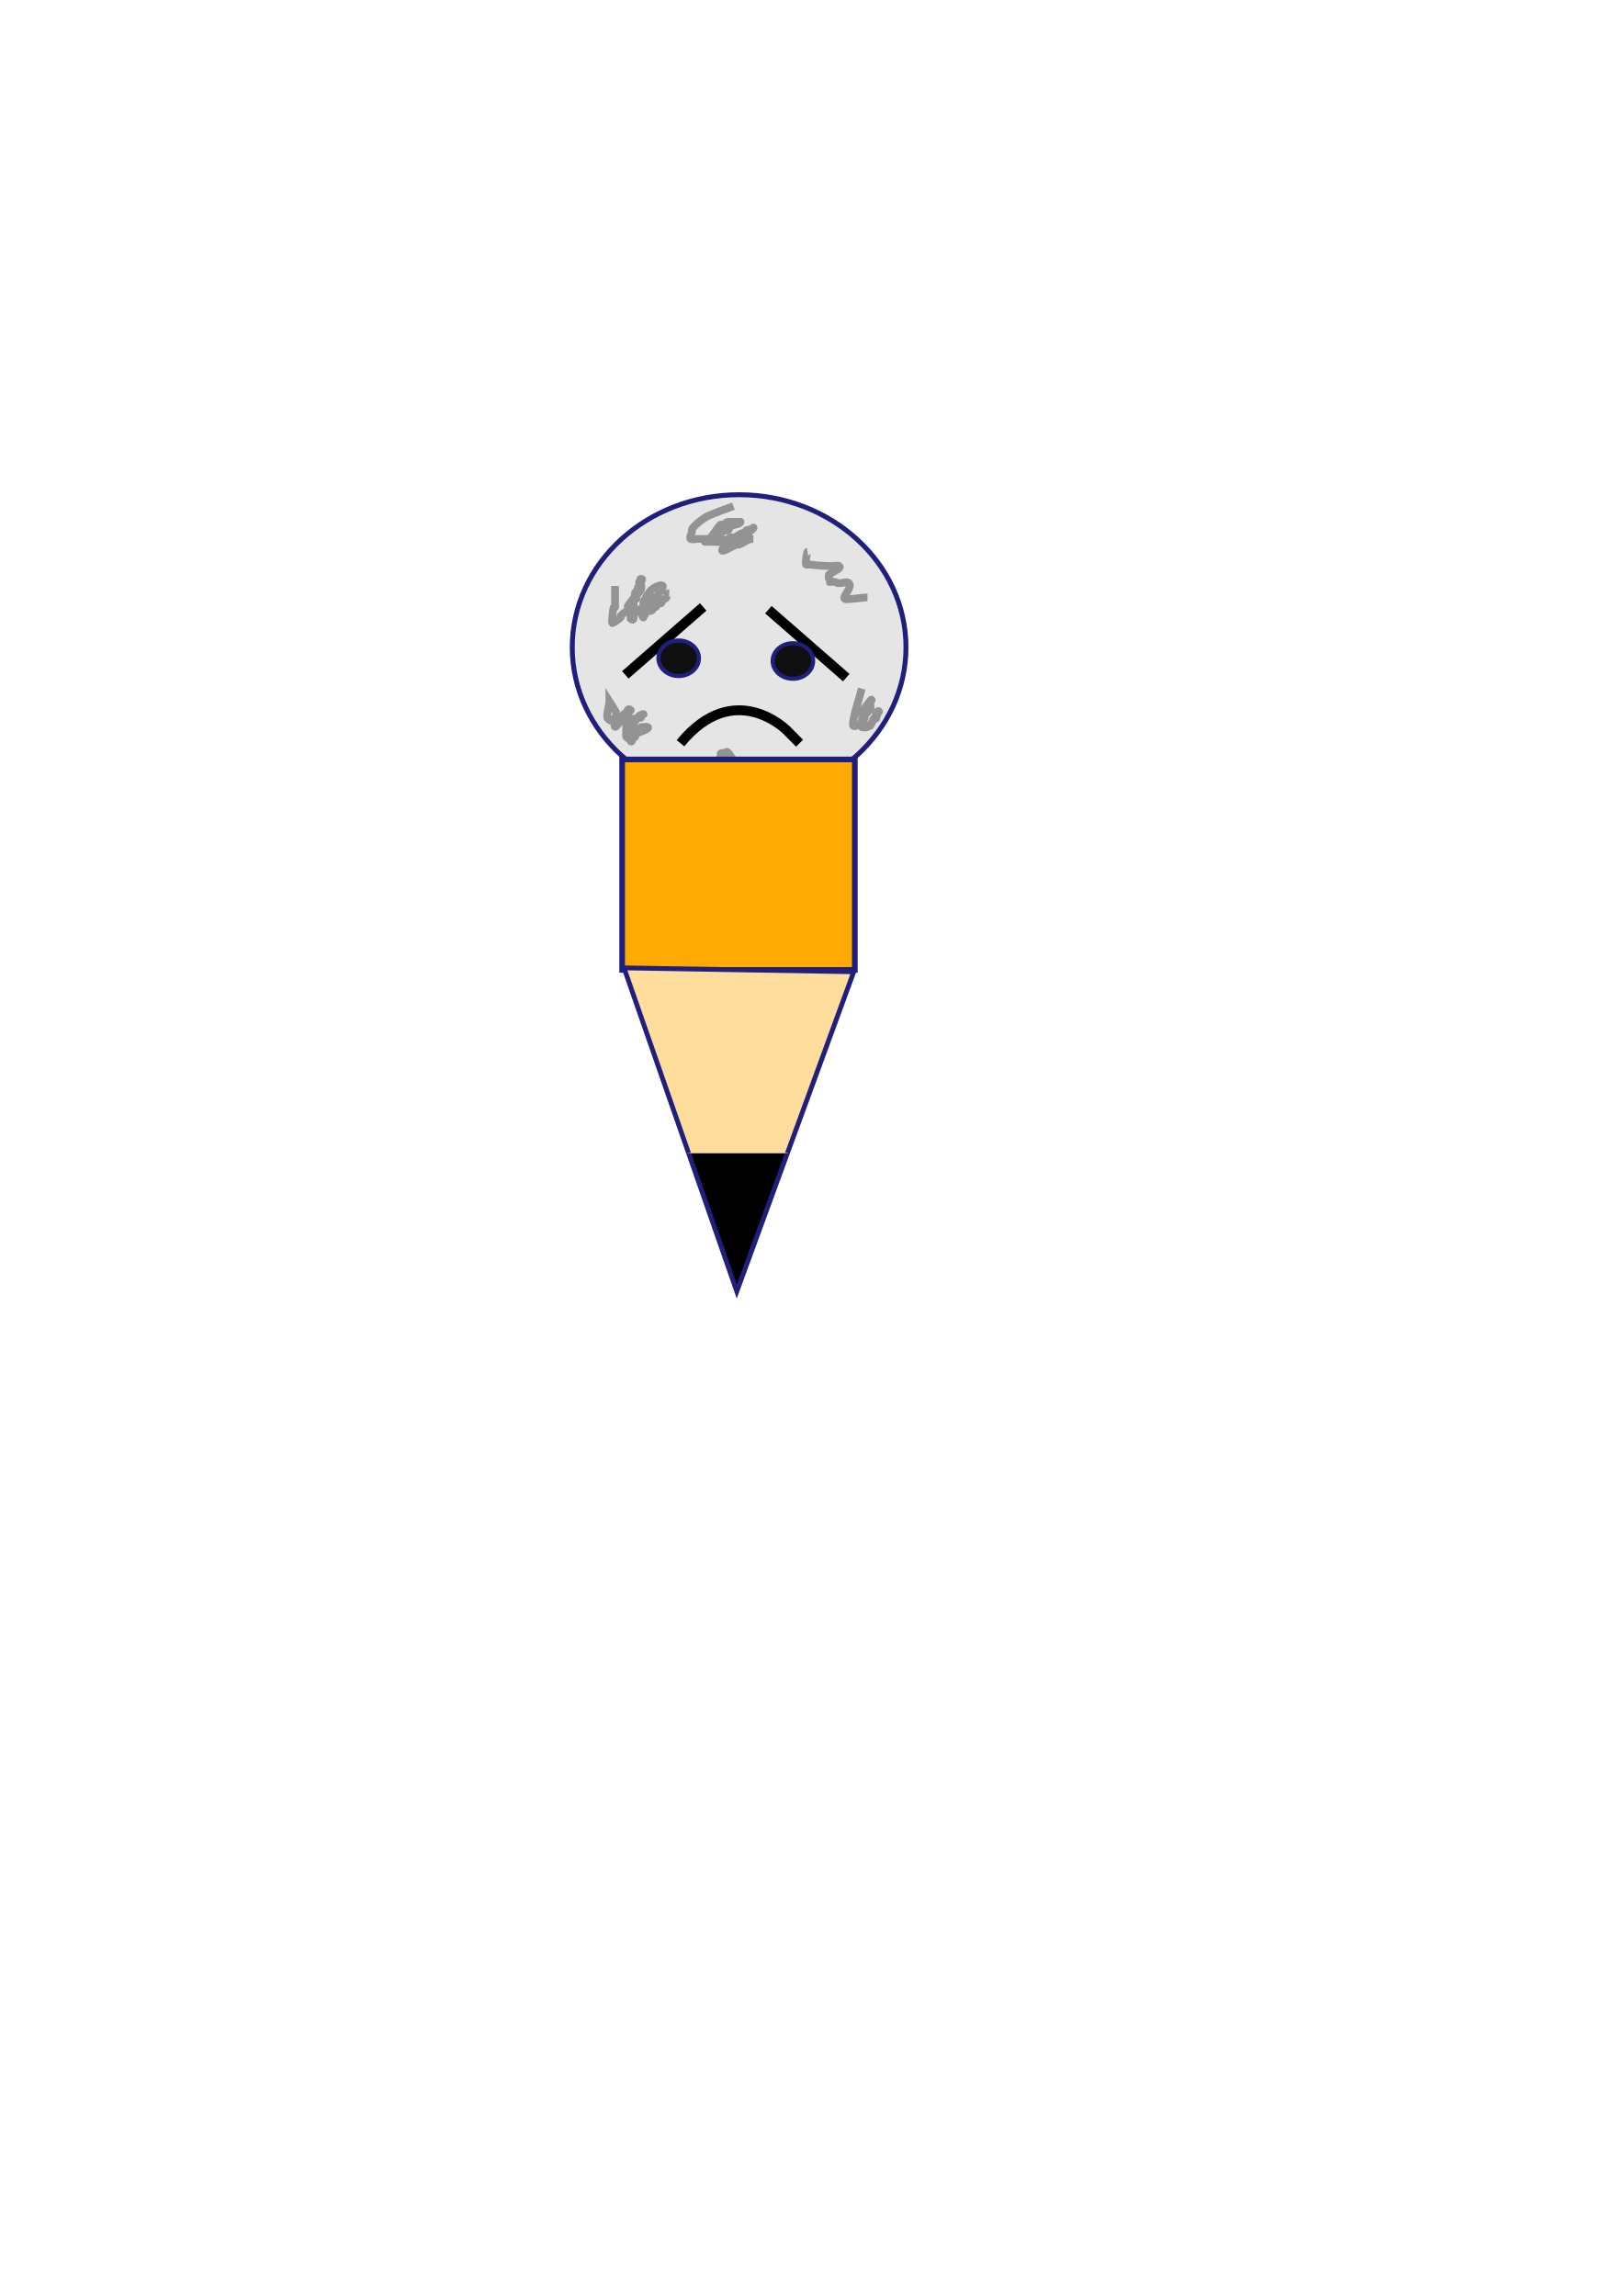
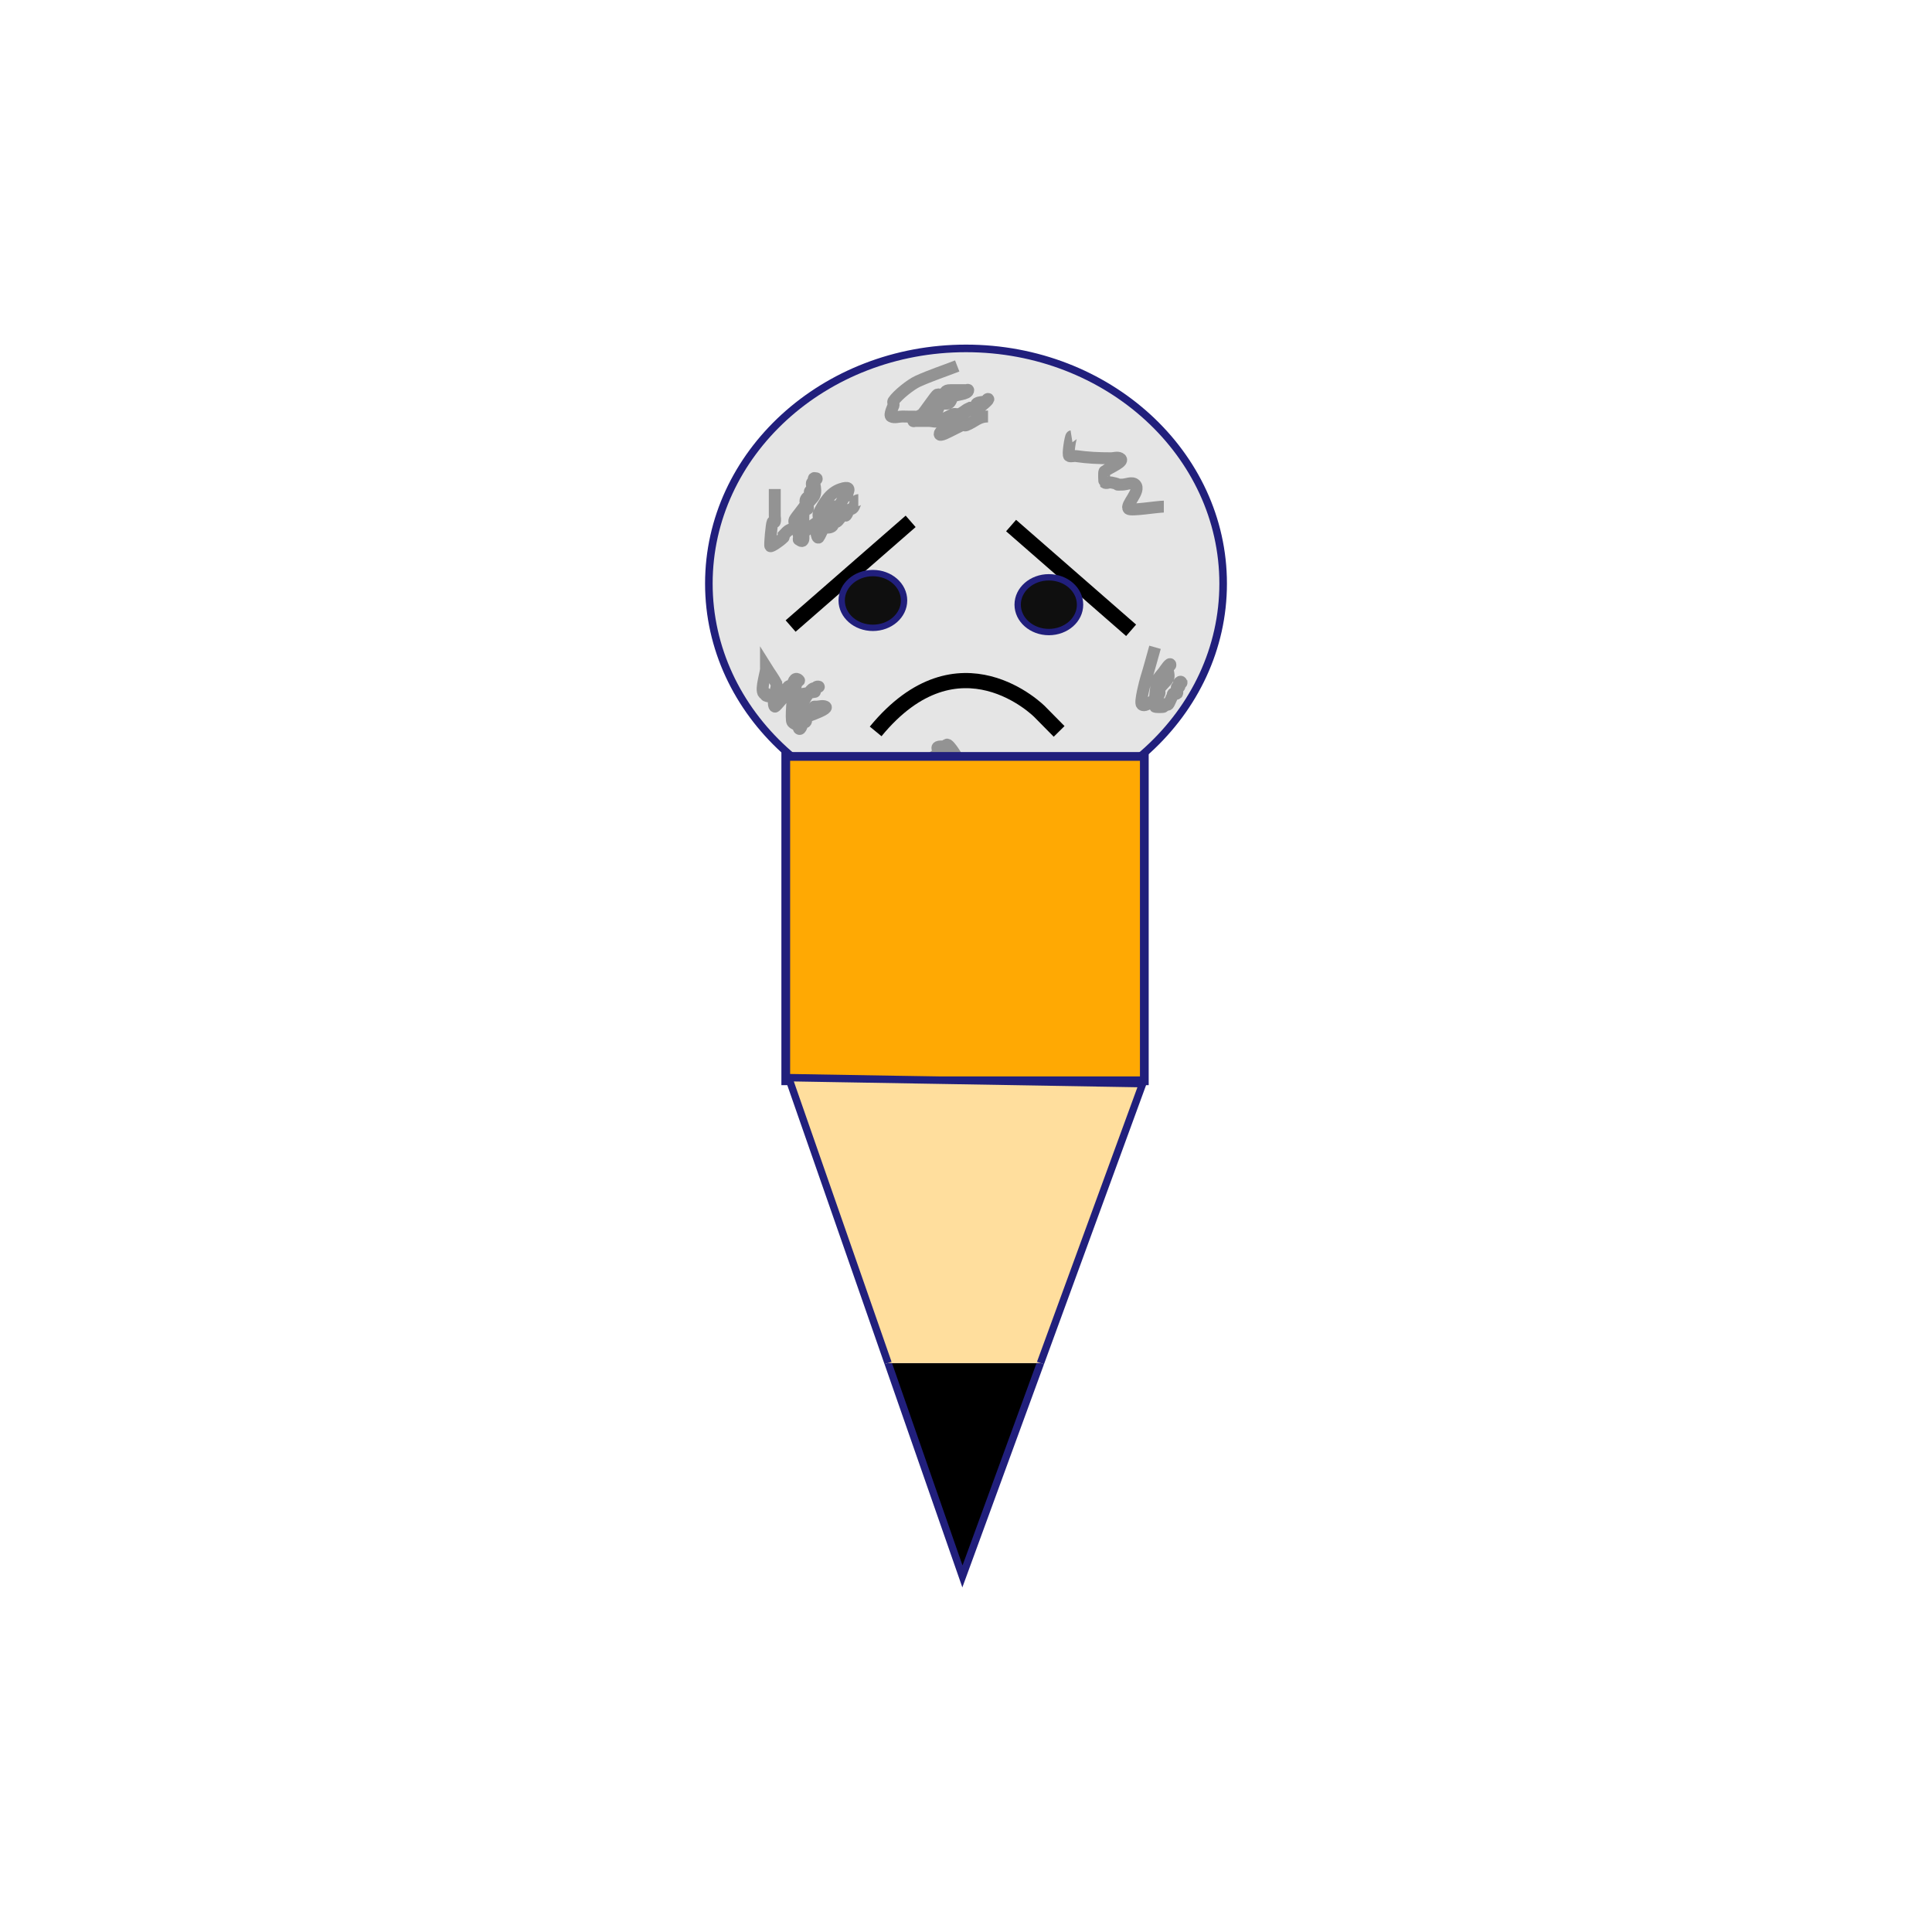
- <svg xmlns="http://www.w3.org/2000/svg" width="210mm" height="297mm" viewBox="0 0 210 297" version="1.1" id="svg1" xml:space="preserve">
+ <svg xmlns="http://www.w3.org/2000/svg" width="200mm" height="200mm" viewBox="0 0 200 200" version="1.1" id="svg1" xml:space="preserve">
  <defs id="defs1" />
-   <g id="layer1">
-     <g id="layer1-8" transform="translate(21.43462,-31.00989)">
-       <ellipse style="fill:#e5e5e5;fill-opacity:1;stroke:#211f7c;stroke-width:0.636" id="path1" ry="19.736" rx="21.581" cy="114.742" cx="74.158" />
-       <path style="fill:#e5e5e5;fill-opacity:1;stroke:#000000;stroke-width:1.273;stroke-dasharray:none;stroke-opacity:1" d="m 69.512,109.521 c -10.073,8.786 -10.073,8.786 -10.073,8.786" id="path2" />
-       <ellipse style="fill:#0f0f0f;fill-opacity:1;stroke:#211f7c;stroke-width:0.532" id="path3" cx="66.342" cy="116.16" rx="2.618" ry="2.298" />
-       <path style="fill:#e5e5e5;fill-opacity:1;stroke:#000000;stroke-width:1.273;stroke-dasharray:none;stroke-opacity:1" d="m 77.942,109.874 c 10.073,8.792 10.073,8.792 10.073,8.792" id="path2-8" />
-       <ellipse style="fill:#0f0f0f;fill-opacity:1;stroke:#211f7c;stroke-width:0.532" id="path3-2" cx="-81.112" cy="116.467" rx="2.618" ry="2.298" transform="matrix(-0.9999998,-5.8295114e-4,0,1,0,0)" />
-       <path style="fill:#0f0f0f;fill-opacity:0;stroke:#000000;stroke-width:1.273;stroke-dasharray:none;stroke-opacity:1" d="m 66.575,127.15 c 6.999,-8.509 13.765,-1.655 13.765,-1.655 l 1.633,1.655 v 0" id="path4" />
-       <path style="fill:#7d7d7d;fill-opacity:0;stroke:#939393;stroke-width:1;stroke-dasharray:none;stroke-opacity:1" d="m 83.012,102.382 c -0.077,0.012 -0.349,1.605 -0.184,1.66 0.175,0.058 0.371,-0.026 0.553,0 1.02,0.146 1.898,0.184 2.952,0.184 0.246,0 0.518,-0.11 0.738,0 0.507,0.254 -0.838,0.767 -1.291,1.107 -0.061,0.045 -0.02,0.902 0,0.922 0.13,0.13 0.373,-0.036 0.553,0 1.117,0.223 0.076,0.184 0.922,0.184 0.369,0 0.846,-0.261 1.107,0 0.517,0.517 -0.868,1.714 -0.553,2.029 0.189,0.189 2.4,-0.184 2.952,-0.184" id="path5" />
-       <path style="fill:#7d7d7d;fill-opacity:0;stroke:#939393;stroke-width:1;stroke-dasharray:none;stroke-opacity:1" d="m 58.109,106.809 c 0,0.738 0,1.476 0,2.214 0,0.184 0.058,0.378 0,0.553 -0.019,0.058 -0.157,-0.055 -0.184,0 -0.082,0.163 -0.255,1.958 -0.184,2.029 0.059,0.059 0.733,-0.364 1.107,-0.738 0.043,-0.043 0,-0.123 0,-0.184 0.123,-0.123 0.23,-0.265 0.369,-0.369 0.18,-0.135 0.441,-0.143 0.553,-0.369 0.074,-0.148 -0.074,-0.406 0,-0.553 0.133,-0.266 0.855,-1.088 0.922,-1.291 0.039,-0.117 -0.039,-0.252 0,-0.369 0.088,-0.263 0.266,-0.266 0.369,-0.369 0.087,-0.087 -0.055,-0.259 0,-0.369 0.039,-0.078 0.146,-0.107 0.184,-0.184 0.056,-0.111 -0.085,-0.468 0,-0.553 0.034,-0.034 0.712,-0.369 0.184,-0.369 -0.204,0 0.253,0.969 0,1.476 -0.118,0.235 -0.472,0.494 -0.553,0.738 -0.039,0.117 0.055,0.259 0,0.369 -0.028,0.055 -0.15,-0.051 -0.184,0 -0.212,0.318 -0.184,0.588 -0.184,0.922 0,0.048 -0.158,0.711 -0.184,0.738 -0.043,0.043 -0.141,-0.043 -0.184,0 -0.096,0.096 0,0.582 0,0.738 0,0.061 -0.055,0.212 0,0.184 0.558,0.455 0.317,-0.502 0.369,-0.553 0.646,-0.646 1.499,-1.089 2.214,-1.66 0.189,-0.151 0.266,-0.451 0.369,-0.553 0.087,-0.087 0.282,0.087 0.369,0 0.135,-0.135 0.472,-0.841 0.553,-0.922 0.043,-0.043 0.141,0.043 0.184,0 0.043,-0.043 -0.028,-0.129 0,-0.184 0.22,-0.44 0.106,-0.589 -0.553,-0.369 -0.919,0.306 -1.419,1.178 -1.845,2.029 -0.097,0.194 0.147,0.775 0,0.922 -0.043,0.043 -0.141,-0.043 -0.184,0 -0.109,0.109 -0.008,1.299 0.184,1.107 0.039,-0.039 0.356,-0.731 0.369,-0.738 0.311,-0.156 0.477,-0.011 0.738,-0.184 0.114,-0.076 0.087,-0.272 0.184,-0.369 0.043,-0.043 0.129,0.028 0.184,0 0.221,-0.111 0.332,-0.443 0.553,-0.553 0.254,-0.127 0.165,0.223 0.369,-0.184 0.028,-0.055 -0.043,-0.141 0,-0.184 0.225,-0.225 0.412,-0.086 0.553,-0.369 0.076,-0.153 0.158,-0.553 0.369,-0.553" id="path8" />
-       <path style="fill:#7d7d7d;fill-opacity:0;stroke:#939393;stroke-width:1;stroke-dasharray:none;stroke-opacity:1" d="m 72.498,128.393 c -0.246,0.061 -0.799,-0.061 -0.738,0.184 0.061,0.246 0.905,-0.375 0.738,-0.184 -0.575,0.658 -1.411,1.042 -2.029,1.66 -0.023,0.023 -0.011,0.732 0,0.738 0.097,0.049 3.183,-1.013 3.136,-1.107 -0.254,-0.507 -1.107,-1.858 -1.107,-1.291 0,0.615 0.832,0.926 1.107,1.476 0.073,0.147 -0.438,1.038 -0.184,1.291 0.097,0.097 1.06,0 1.291,0 0.971,0 1.615,0.09 2.029,-0.738 0.028,-0.055 -0.043,-0.141 0,-0.184 0.043,-0.043 0.141,0.043 0.184,0 0.087,-0.087 -0.087,-0.282 0,-0.369 0.097,-0.097 0.369,-0.047 0.369,-0.184 0,-0.123 -0.246,0 -0.369,0 -0.307,0 -0.615,0 -0.922,0 -0.425,0 -0.066,-0.034 -0.738,0.369 -0.284,0.17 -0.66,0.238 -0.922,0.369 -0.306,0.153 -0.344,0.529 -0.553,0.738 -0.043,0.043 -0.141,-0.043 -0.184,0 -0.043,0.043 0.043,0.141 0,0.184 -0.227,0.227 -0.369,-0.563 -0.369,0.369 0,0.061 0.123,0 0.184,0 0.246,0 0.564,0.174 0.738,0 0.043,-0.043 -0.055,-0.157 0,-0.184 0.11,-0.055 0.25,0.03 0.369,0 0.352,-0.088 0.633,-0.224 0.922,-0.369 0.337,-0.169 1.44,-0.05 1.845,-0.184 0.083,-0.028 0.102,-0.157 0.184,-0.184 0.175,-0.058 0.378,0.058 0.553,0 0.483,-0.161 0.218,-0.369 0.553,-0.369" id="path9" />
-       <path style="fill:#7d7d7d;fill-opacity:0;stroke:#939393;stroke-width:1;stroke-dasharray:none;stroke-opacity:1" d="m 73.42,96.479 c -1.107,0.43 -2.239,0.8 -3.32,1.291 -0.571,0.26 -1.682,1.139 -2.029,1.66 -0.068,0.102 0.039,0.252 0,0.369 -0.019,0.058 -0.392,0.819 -0.184,0.922 0.275,0.137 0.615,0 0.922,0 0.687,0 1.696,0.097 2.398,-0.184 0.057,-0.023 -0.055,-0.157 0,-0.184 0.11,-0.055 0.252,0.039 0.369,0 0.229,-0.076 0.276,-0.461 0.369,-0.553 0.403,-0.403 0.3,-0.038 0.738,-0.184 0.212,-0.071 0.256,-0.44 0.369,-0.553 0.197,-0.197 1.291,-0.18 1.291,-0.553 0,-0.061 -0.123,0 -0.184,0 -0.43,0 -0.861,0 -1.291,0 -0.575,0 -0.309,0.226 -0.738,0.369 -0.117,0.039 -0.252,-0.039 -0.369,0 -0.15,0.05 -1.09,1.499 -1.291,1.66 -0.092,0.074 -0.738,0.337 -0.738,0.553 0,0.061 0.123,0 0.184,0 0.369,0 0.738,0 1.107,0 0.307,0 0.647,0.138 0.922,0 0.384,-0.192 0.662,-0.331 1.107,-0.553 0.195,-0.098 0.529,0.07 0.738,0 0.261,-0.087 0.468,-0.315 0.738,-0.369 1.392,-0.278 0.069,0.262 0.738,-0.184 0.089,-0.06 0.934,-0.738 0.738,-0.738 -0.087,0 -0.104,0.152 -0.184,0.184 -0.235,0.094 -0.52,0.054 -0.738,0.184 -0.118,0.071 -0.07,0.293 -0.184,0.369 -0.102,0.068 -0.246,0 -0.369,0 -0.123,0.061 -0.259,0.102 -0.369,0.184 -0.623,0.467 -0.461,0.208 -0.922,0.553 -0.558,-0.455 -0.317,0.502 -0.369,0.553 -0.043,0.043 -0.129,-0.028 -0.184,0 -0.498,0.249 0.006,0.083 -0.184,0.369 -0.145,0.217 -0.553,0.293 -0.553,0.553 0,0.216 0.691,-0.161 1.107,-0.369 0.246,-0.123 0.492,-0.246 0.738,-0.369 0.11,-0.055 0.255,0.046 0.369,0 0.758,-0.303 1.022,-0.738 1.845,-0.738" id="path10" />
-       <path style="fill:#7d7d7d;fill-opacity:0;stroke:#939393;stroke-width:1;stroke-dasharray:none;stroke-opacity:1" d="m 90.022,120.091 c -0.246,0.861 -0.471,1.728 -0.738,2.583 -0.082,0.261 -0.55,2.032 -0.369,2.214 0.201,0.201 0.591,-0.111 0.738,-0.184 0.235,-0.117 0.634,-0.427 0.738,-0.738 0.039,-0.117 -0.055,-0.259 0,-0.369 0.161,-0.322 0.577,-0.6 0.738,-0.922 0.123,-0.246 -0.123,-0.676 0,-0.922 0.039,-0.078 0.184,-0.098 0.184,-0.184 0,-0.261 -0.402,0.341 -0.553,0.553 -0.179,0.25 -0.416,0.463 -0.553,0.738 -0.045,0.09 -0.295,2.103 -0.184,2.214 0.049,0.049 0.689,0.049 0.738,0 0.043,-0.043 -0.043,-0.141 0,-0.184 0.087,-0.087 0.282,0.087 0.369,0 0.08,-0.08 0.29,-0.619 0.369,-0.738 -0.018,-0.365 0.272,-0.087 0.369,-0.184 0.092,-0.092 -0.092,-0.461 0,-0.553 0.043,-0.043 0.141,0.043 0.184,0 0.087,-0.087 -0.087,-0.282 0,-0.369 0.246,-0.246 0.184,0.307 0.184,-0.184" id="path11" />
-       <path style="fill:#7d7d7d;fill-opacity:0;stroke:#939393;stroke-width:1;stroke-dasharray:none;stroke-opacity:1" d="m 57.371,121.752 c 0.099,0.245 -0.514,1.884 -0.184,2.214 0.043,0.043 0.141,-0.043 0.184,0 0.043,0.043 -0.055,0.157 0,0.184 0.527,0.263 2.786,-0.078 3.32,-0.184 1.503,-0.301 0.282,0.087 0.922,-0.553 0.043,-0.043 0.239,-0.028 0.184,0 -0.174,0.087 -0.398,0.068 -0.553,0.184 -0.248,0.186 -0.856,1.209 -0.922,1.476 -0.069,0.277 -0.063,0.68 -0.184,0.922 -0.039,0.078 -0.246,0.123 -0.184,0.184 0.026,0.026 2.838,-0.887 2.398,-1.107 -0.22,-0.11 -0.492,0 -0.738,0 -0.352,0 -0.027,-0.043 -0.369,0.184 -0.755,0.503 -0.374,0.928 -0.553,1.107 -0.043,0.043 -0.15,-0.051 -0.184,0 -0.123,0.184 -0.212,0.71 -0.369,0.553 -0.043,-0.043 0.043,-0.141 0,-0.184 -0.157,-0.157 -0.42,-0.192 -0.553,-0.369 -0.146,-0.195 0.027,-2.453 0.184,-2.767 0.134,-0.269 0.105,-0.395 0.184,-0.553 0.039,-0.078 0.246,-0.123 0.184,-0.184 -0.397,-0.397 -0.49,0.306 -0.553,0.369 -0.097,0.097 -0.293,0.07 -0.369,0.184 -0.068,0.102 0.063,0.263 0,0.369 -0.081,0.136 -1.04,1.358 -1.107,1.291 -0.256,-0.256 0.208,-1.798 0.184,-1.845 -0.259,-0.519 -0.615,-0.984 -0.922,-1.476 z" id="path12" />
-     </g>
-     <g id="layer1-5" transform="matrix(0.6550389,0,0,0.6550389,30.22821,-2.177599)">
-       <rect style="fill:#ffa903;fill-opacity:1;stroke:#211f7c;stroke-width:1.119;stroke-dasharray:none;stroke-opacity:1" id="rect1" width="45.94" height="41.559" x="76.694" y="153.3" />
-       <path id="path1-5" style="fill:#000000;fill-opacity:1;stroke:#211f7c;stroke-width:0.946;stroke-dasharray:none;stroke-opacity:1" d="m 109.332,231.018 -10.002,27.343 v 0 l -9.53,-27.343" />
-       <path id="path2-1" style="fill:#ffde9d;fill-opacity:1;stroke:#211f7c;stroke-width:0.949;stroke-dasharray:none;stroke-opacity:1" d="m 89.799,231.018 -12.743,-36.561 45.369,0.768 -13.094,35.793" />
+   <g id="layer1" transform="translate(-73.69362,-63.67771)">
+     <g id="g1" transform="matrix(1.233459,0,0,1.233459,55.78433,20.80758)">
+       <g id="layer1-8" transform="translate(21.43462,-31.00989)">
+         <ellipse style="fill:#e5e5e5;fill-opacity:1;stroke:#211f7c;stroke-width:0.636" id="path1" ry="19.736" rx="21.581" cy="114.742" cx="74.158" />
+         <path style="fill:#e5e5e5;fill-opacity:1;stroke:#000000;stroke-width:1.273;stroke-dasharray:none;stroke-opacity:1" d="m 69.512,109.521 c -10.073,8.786 -10.073,8.786 -10.073,8.786" id="path2" />
+         <ellipse style="fill:#0f0f0f;fill-opacity:1;stroke:#211f7c;stroke-width:0.532" id="path3" cx="66.342" cy="116.16" rx="2.618" ry="2.298" />
+         <path style="fill:#e5e5e5;fill-opacity:1;stroke:#000000;stroke-width:1.273;stroke-dasharray:none;stroke-opacity:1" d="m 77.942,109.874 c 10.073,8.792 10.073,8.792 10.073,8.792" id="path2-8" />
+         <ellipse style="fill:#0f0f0f;fill-opacity:1;stroke:#211f7c;stroke-width:0.532" id="path3-2" cx="-81.112" cy="116.467" rx="2.618" ry="2.298" transform="matrix(-0.9999998,-5.8295114e-4,0,1,0,0)" />
+         <path style="fill:#0f0f0f;fill-opacity:0;stroke:#000000;stroke-width:1.273;stroke-dasharray:none;stroke-opacity:1" d="m 66.575,127.15 c 6.999,-8.509 13.765,-1.655 13.765,-1.655 l 1.633,1.655 v 0" id="path4" />
+         <path style="fill:#7d7d7d;fill-opacity:0;stroke:#939393;stroke-width:1;stroke-dasharray:none;stroke-opacity:1" d="m 83.012,102.382 c -0.077,0.012 -0.349,1.605 -0.184,1.66 0.175,0.058 0.371,-0.026 0.553,0 1.02,0.146 1.898,0.184 2.952,0.184 0.246,0 0.518,-0.11 0.738,0 0.507,0.254 -0.838,0.767 -1.291,1.107 -0.061,0.045 -0.02,0.902 0,0.922 0.13,0.13 0.373,-0.036 0.553,0 1.117,0.223 0.076,0.184 0.922,0.184 0.369,0 0.846,-0.261 1.107,0 0.517,0.517 -0.868,1.714 -0.553,2.029 0.189,0.189 2.4,-0.184 2.952,-0.184" id="path5" />
+         <path style="fill:#7d7d7d;fill-opacity:0;stroke:#939393;stroke-width:1;stroke-dasharray:none;stroke-opacity:1" d="m 58.109,106.809 c 0,0.738 0,1.476 0,2.214 0,0.184 0.058,0.378 0,0.553 -0.019,0.058 -0.157,-0.055 -0.184,0 -0.082,0.163 -0.255,1.958 -0.184,2.029 0.059,0.059 0.733,-0.364 1.107,-0.738 0.043,-0.043 0,-0.123 0,-0.184 0.123,-0.123 0.23,-0.265 0.369,-0.369 0.18,-0.135 0.441,-0.143 0.553,-0.369 0.074,-0.148 -0.074,-0.406 0,-0.553 0.133,-0.266 0.855,-1.088 0.922,-1.291 0.039,-0.117 -0.039,-0.252 0,-0.369 0.088,-0.263 0.266,-0.266 0.369,-0.369 0.087,-0.087 -0.055,-0.259 0,-0.369 0.039,-0.078 0.146,-0.107 0.184,-0.184 0.056,-0.111 -0.085,-0.468 0,-0.553 0.034,-0.034 0.712,-0.369 0.184,-0.369 -0.204,0 0.253,0.969 0,1.476 -0.118,0.235 -0.472,0.494 -0.553,0.738 -0.039,0.117 0.055,0.259 0,0.369 -0.028,0.055 -0.15,-0.051 -0.184,0 -0.212,0.318 -0.184,0.588 -0.184,0.922 0,0.048 -0.158,0.711 -0.184,0.738 -0.043,0.043 -0.141,-0.043 -0.184,0 -0.096,0.096 0,0.582 0,0.738 0,0.061 -0.055,0.212 0,0.184 0.558,0.455 0.317,-0.502 0.369,-0.553 0.646,-0.646 1.499,-1.089 2.214,-1.66 0.189,-0.151 0.266,-0.451 0.369,-0.553 0.087,-0.087 0.282,0.087 0.369,0 0.135,-0.135 0.472,-0.841 0.553,-0.922 0.043,-0.043 0.141,0.043 0.184,0 0.043,-0.043 -0.028,-0.129 0,-0.184 0.22,-0.44 0.106,-0.589 -0.553,-0.369 -0.919,0.306 -1.419,1.178 -1.845,2.029 -0.097,0.194 0.147,0.775 0,0.922 -0.043,0.043 -0.141,-0.043 -0.184,0 -0.109,0.109 -0.008,1.299 0.184,1.107 0.039,-0.039 0.356,-0.731 0.369,-0.738 0.311,-0.156 0.477,-0.011 0.738,-0.184 0.114,-0.076 0.087,-0.272 0.184,-0.369 0.043,-0.043 0.129,0.028 0.184,0 0.221,-0.111 0.332,-0.443 0.553,-0.553 0.254,-0.127 0.165,0.223 0.369,-0.184 0.028,-0.055 -0.043,-0.141 0,-0.184 0.225,-0.225 0.412,-0.086 0.553,-0.369 0.076,-0.153 0.158,-0.553 0.369,-0.553" id="path8" />
+         <path style="fill:#7d7d7d;fill-opacity:0;stroke:#939393;stroke-width:1;stroke-dasharray:none;stroke-opacity:1" d="m 72.498,128.393 c -0.246,0.061 -0.799,-0.061 -0.738,0.184 0.061,0.246 0.905,-0.375 0.738,-0.184 -0.575,0.658 -1.411,1.042 -2.029,1.66 -0.023,0.023 -0.011,0.732 0,0.738 0.097,0.049 3.183,-1.013 3.136,-1.107 -0.254,-0.507 -1.107,-1.858 -1.107,-1.291 0,0.615 0.832,0.926 1.107,1.476 0.073,0.147 -0.438,1.038 -0.184,1.291 0.097,0.097 1.06,0 1.291,0 0.971,0 1.615,0.09 2.029,-0.738 0.028,-0.055 -0.043,-0.141 0,-0.184 0.043,-0.043 0.141,0.043 0.184,0 0.087,-0.087 -0.087,-0.282 0,-0.369 0.097,-0.097 0.369,-0.047 0.369,-0.184 0,-0.123 -0.246,0 -0.369,0 -0.307,0 -0.615,0 -0.922,0 -0.425,0 -0.066,-0.034 -0.738,0.369 -0.284,0.17 -0.66,0.238 -0.922,0.369 -0.306,0.153 -0.344,0.529 -0.553,0.738 -0.043,0.043 -0.141,-0.043 -0.184,0 -0.043,0.043 0.043,0.141 0,0.184 -0.227,0.227 -0.369,-0.563 -0.369,0.369 0,0.061 0.123,0 0.184,0 0.246,0 0.564,0.174 0.738,0 0.043,-0.043 -0.055,-0.157 0,-0.184 0.11,-0.055 0.25,0.03 0.369,0 0.352,-0.088 0.633,-0.224 0.922,-0.369 0.337,-0.169 1.44,-0.05 1.845,-0.184 0.083,-0.028 0.102,-0.157 0.184,-0.184 0.175,-0.058 0.378,0.058 0.553,0 0.483,-0.161 0.218,-0.369 0.553,-0.369" id="path9" />
+         <path style="fill:#7d7d7d;fill-opacity:0;stroke:#939393;stroke-width:1;stroke-dasharray:none;stroke-opacity:1" d="m 73.42,96.479 c -1.107,0.43 -2.239,0.8 -3.32,1.291 -0.571,0.26 -1.682,1.139 -2.029,1.66 -0.068,0.102 0.039,0.252 0,0.369 -0.019,0.058 -0.392,0.819 -0.184,0.922 0.275,0.137 0.615,0 0.922,0 0.687,0 1.696,0.097 2.398,-0.184 0.057,-0.023 -0.055,-0.157 0,-0.184 0.11,-0.055 0.252,0.039 0.369,0 0.229,-0.076 0.276,-0.461 0.369,-0.553 0.403,-0.403 0.3,-0.038 0.738,-0.184 0.212,-0.071 0.256,-0.44 0.369,-0.553 0.197,-0.197 1.291,-0.18 1.291,-0.553 0,-0.061 -0.123,0 -0.184,0 -0.43,0 -0.861,0 -1.291,0 -0.575,0 -0.309,0.226 -0.738,0.369 -0.117,0.039 -0.252,-0.039 -0.369,0 -0.15,0.05 -1.09,1.499 -1.291,1.66 -0.092,0.074 -0.738,0.337 -0.738,0.553 0,0.061 0.123,0 0.184,0 0.369,0 0.738,0 1.107,0 0.307,0 0.647,0.138 0.922,0 0.384,-0.192 0.662,-0.331 1.107,-0.553 0.195,-0.098 0.529,0.07 0.738,0 0.261,-0.087 0.468,-0.315 0.738,-0.369 1.392,-0.278 0.069,0.262 0.738,-0.184 0.089,-0.06 0.934,-0.738 0.738,-0.738 -0.087,0 -0.104,0.152 -0.184,0.184 -0.235,0.094 -0.52,0.054 -0.738,0.184 -0.118,0.071 -0.07,0.293 -0.184,0.369 -0.102,0.068 -0.246,0 -0.369,0 -0.123,0.061 -0.259,0.102 -0.369,0.184 -0.623,0.467 -0.461,0.208 -0.922,0.553 -0.558,-0.455 -0.317,0.502 -0.369,0.553 -0.043,0.043 -0.129,-0.028 -0.184,0 -0.498,0.249 0.006,0.083 -0.184,0.369 -0.145,0.217 -0.553,0.293 -0.553,0.553 0,0.216 0.691,-0.161 1.107,-0.369 0.246,-0.123 0.492,-0.246 0.738,-0.369 0.11,-0.055 0.255,0.046 0.369,0 0.758,-0.303 1.022,-0.738 1.845,-0.738" id="path10" />
+         <path style="fill:#7d7d7d;fill-opacity:0;stroke:#939393;stroke-width:1;stroke-dasharray:none;stroke-opacity:1" d="m 90.022,120.091 c -0.246,0.861 -0.471,1.728 -0.738,2.583 -0.082,0.261 -0.55,2.032 -0.369,2.214 0.201,0.201 0.591,-0.111 0.738,-0.184 0.235,-0.117 0.634,-0.427 0.738,-0.738 0.039,-0.117 -0.055,-0.259 0,-0.369 0.161,-0.322 0.577,-0.6 0.738,-0.922 0.123,-0.246 -0.123,-0.676 0,-0.922 0.039,-0.078 0.184,-0.098 0.184,-0.184 0,-0.261 -0.402,0.341 -0.553,0.553 -0.179,0.25 -0.416,0.463 -0.553,0.738 -0.045,0.09 -0.295,2.103 -0.184,2.214 0.049,0.049 0.689,0.049 0.738,0 0.043,-0.043 -0.043,-0.141 0,-0.184 0.087,-0.087 0.282,0.087 0.369,0 0.08,-0.08 0.29,-0.619 0.369,-0.738 -0.018,-0.365 0.272,-0.087 0.369,-0.184 0.092,-0.092 -0.092,-0.461 0,-0.553 0.043,-0.043 0.141,0.043 0.184,0 0.087,-0.087 -0.087,-0.282 0,-0.369 0.246,-0.246 0.184,0.307 0.184,-0.184" id="path11" />
+         <path style="fill:#7d7d7d;fill-opacity:0;stroke:#939393;stroke-width:1;stroke-dasharray:none;stroke-opacity:1" d="m 57.371,121.752 c 0.099,0.245 -0.514,1.884 -0.184,2.214 0.043,0.043 0.141,-0.043 0.184,0 0.043,0.043 -0.055,0.157 0,0.184 0.527,0.263 2.786,-0.078 3.32,-0.184 1.503,-0.301 0.282,0.087 0.922,-0.553 0.043,-0.043 0.239,-0.028 0.184,0 -0.174,0.087 -0.398,0.068 -0.553,0.184 -0.248,0.186 -0.856,1.209 -0.922,1.476 -0.069,0.277 -0.063,0.68 -0.184,0.922 -0.039,0.078 -0.246,0.123 -0.184,0.184 0.026,0.026 2.838,-0.887 2.398,-1.107 -0.22,-0.11 -0.492,0 -0.738,0 -0.352,0 -0.027,-0.043 -0.369,0.184 -0.755,0.503 -0.374,0.928 -0.553,1.107 -0.043,0.043 -0.15,-0.051 -0.184,0 -0.123,0.184 -0.212,0.71 -0.369,0.553 -0.043,-0.043 0.043,-0.141 0,-0.184 -0.157,-0.157 -0.42,-0.192 -0.553,-0.369 -0.146,-0.195 0.027,-2.453 0.184,-2.767 0.134,-0.269 0.105,-0.395 0.184,-0.553 0.039,-0.078 0.246,-0.123 0.184,-0.184 -0.397,-0.397 -0.49,0.306 -0.553,0.369 -0.097,0.097 -0.293,0.07 -0.369,0.184 -0.068,0.102 0.063,0.263 0,0.369 -0.081,0.136 -1.04,1.358 -1.107,1.291 -0.256,-0.256 0.208,-1.798 0.184,-1.845 -0.259,-0.519 -0.615,-0.984 -0.922,-1.476 z" id="path12" />
+       </g>
+       <g id="layer1-5" transform="matrix(0.6550389,0,0,0.6550389,30.22821,-2.177599)">
+         <rect style="fill:#ffa903;fill-opacity:1;stroke:#211f7c;stroke-width:1.119;stroke-dasharray:none;stroke-opacity:1" id="rect1" width="45.94" height="41.559" x="76.694" y="153.3" />
+         <path id="path1-5" style="fill:#000000;fill-opacity:1;stroke:#211f7c;stroke-width:0.946;stroke-dasharray:none;stroke-opacity:1" d="m 109.332,231.018 -10.002,27.343 v 0 l -9.53,-27.343" />
+         <path id="path2-1" style="fill:#ffde9d;fill-opacity:1;stroke:#211f7c;stroke-width:0.949;stroke-dasharray:none;stroke-opacity:1" d="m 89.799,231.018 -12.743,-36.561 45.369,0.768 -13.094,35.793" />
+       </g>
    </g>
  </g>
</svg>
